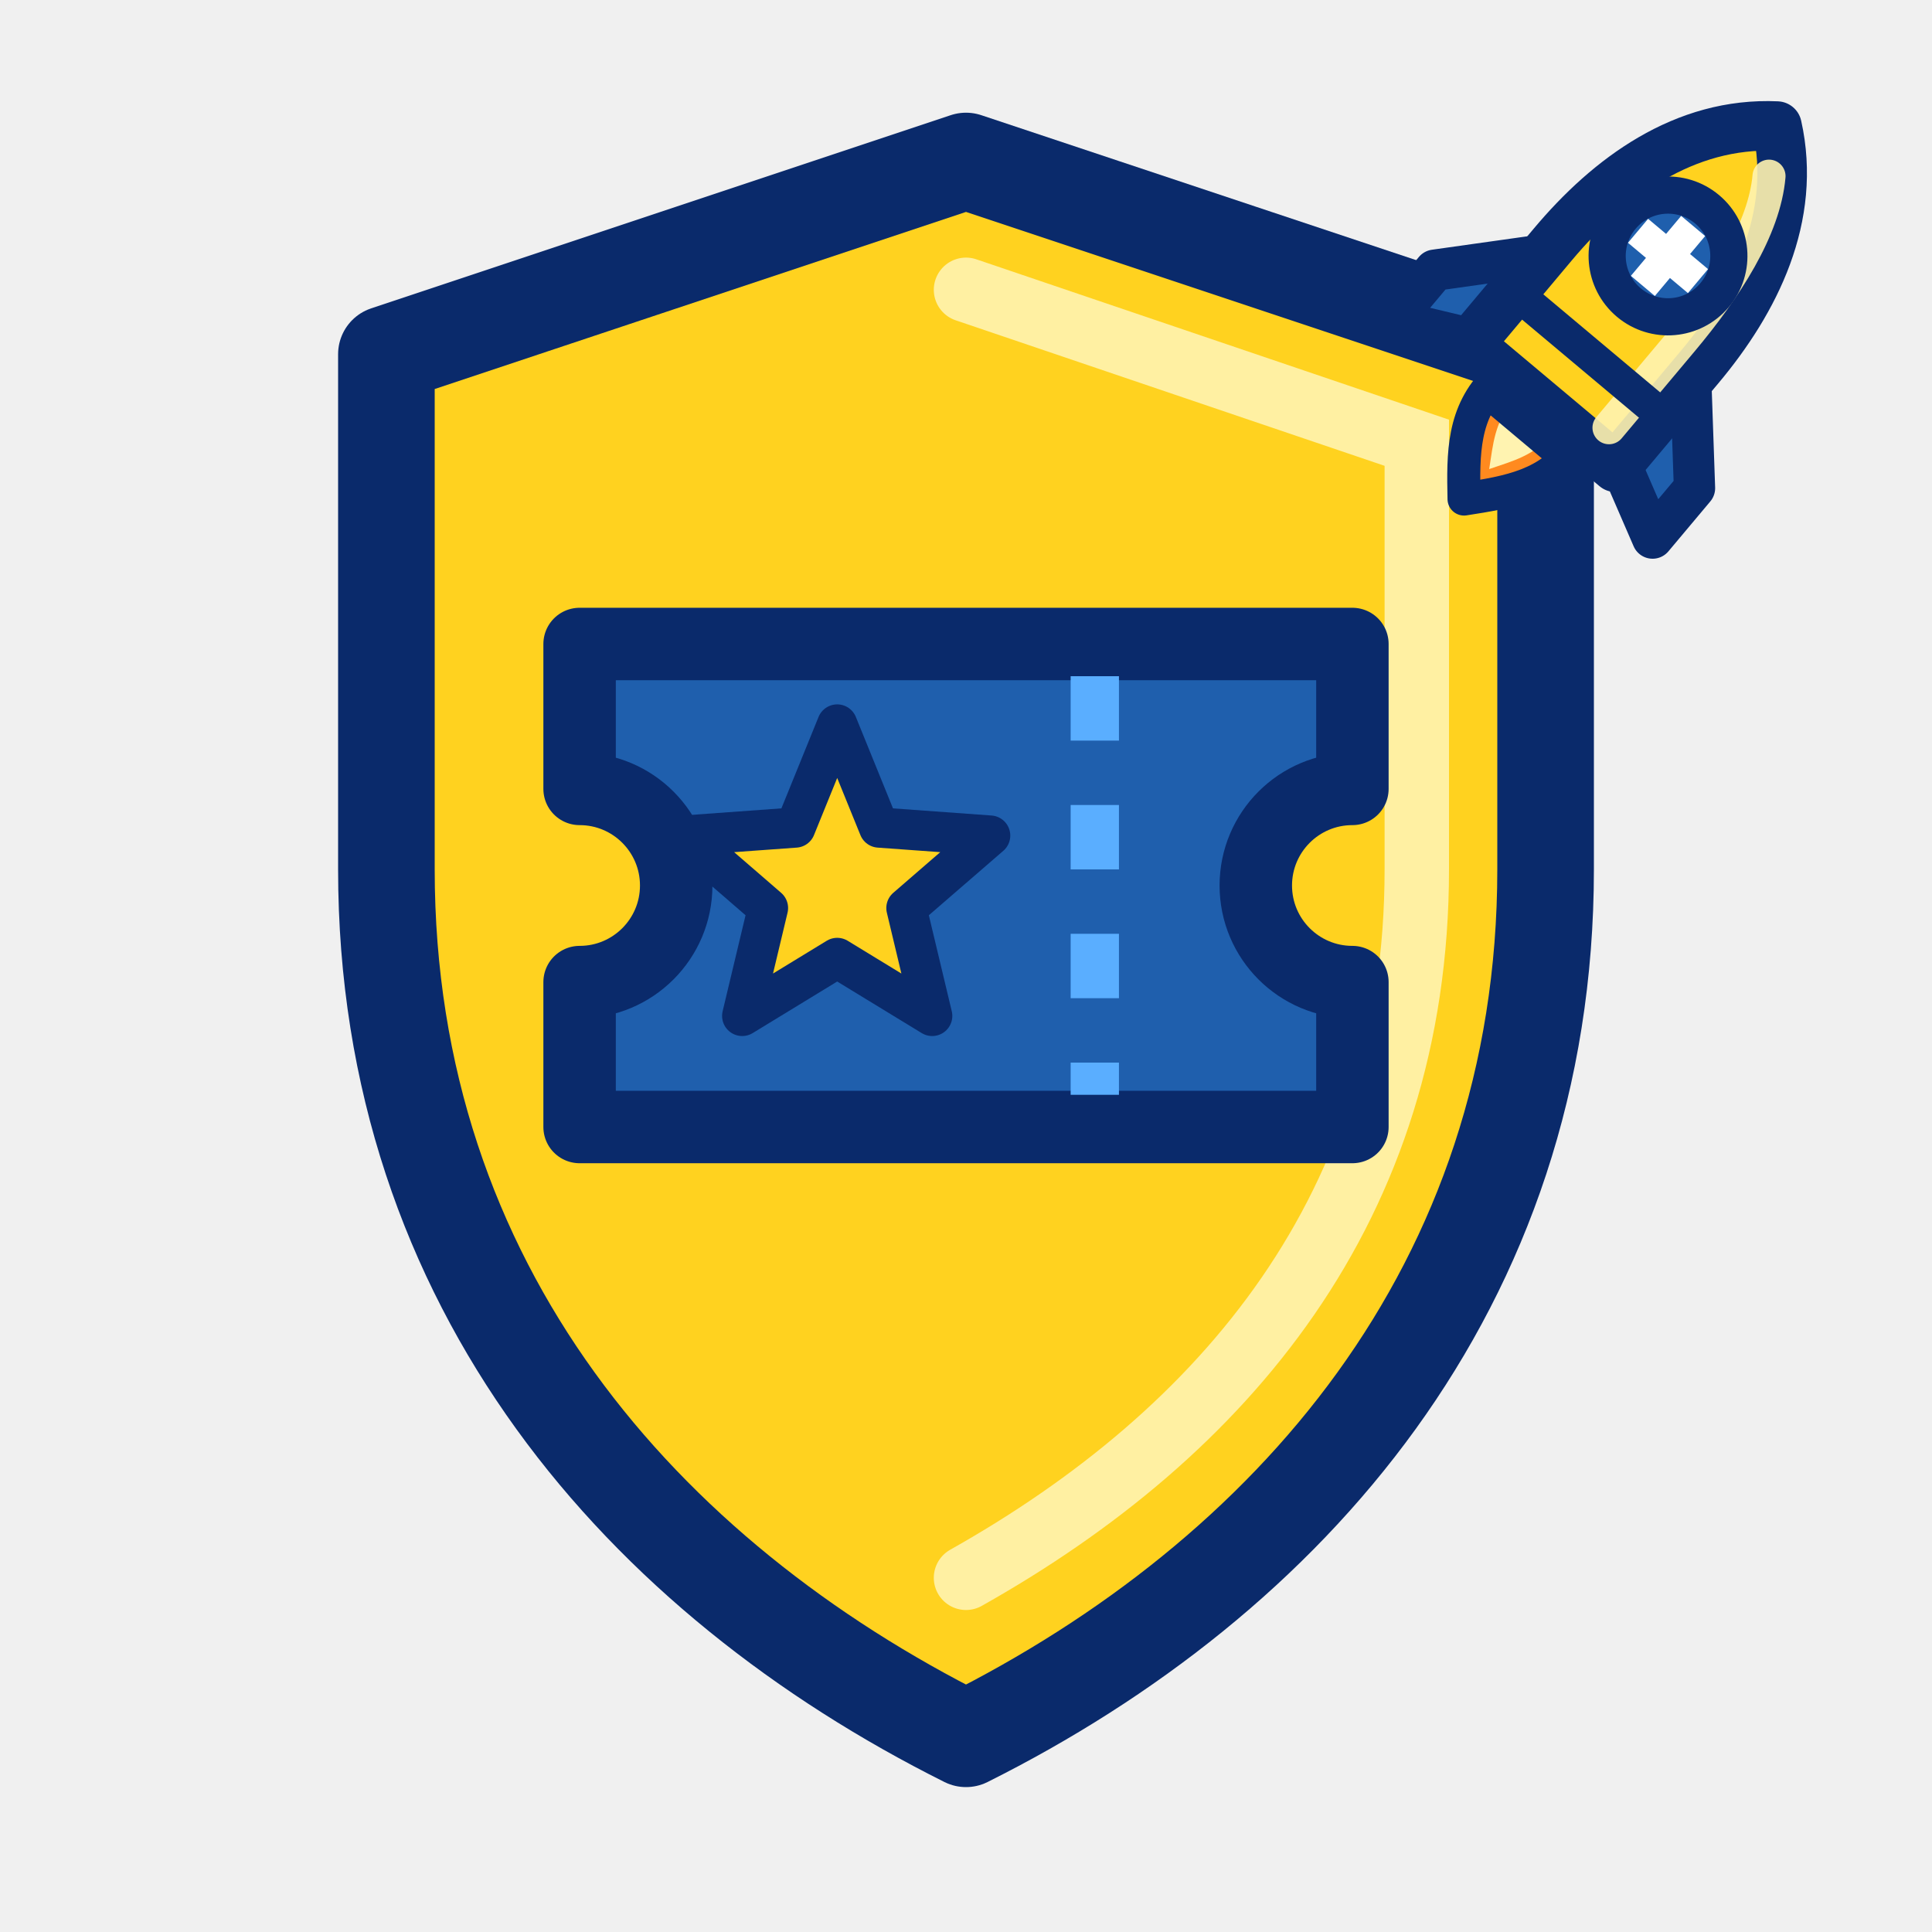
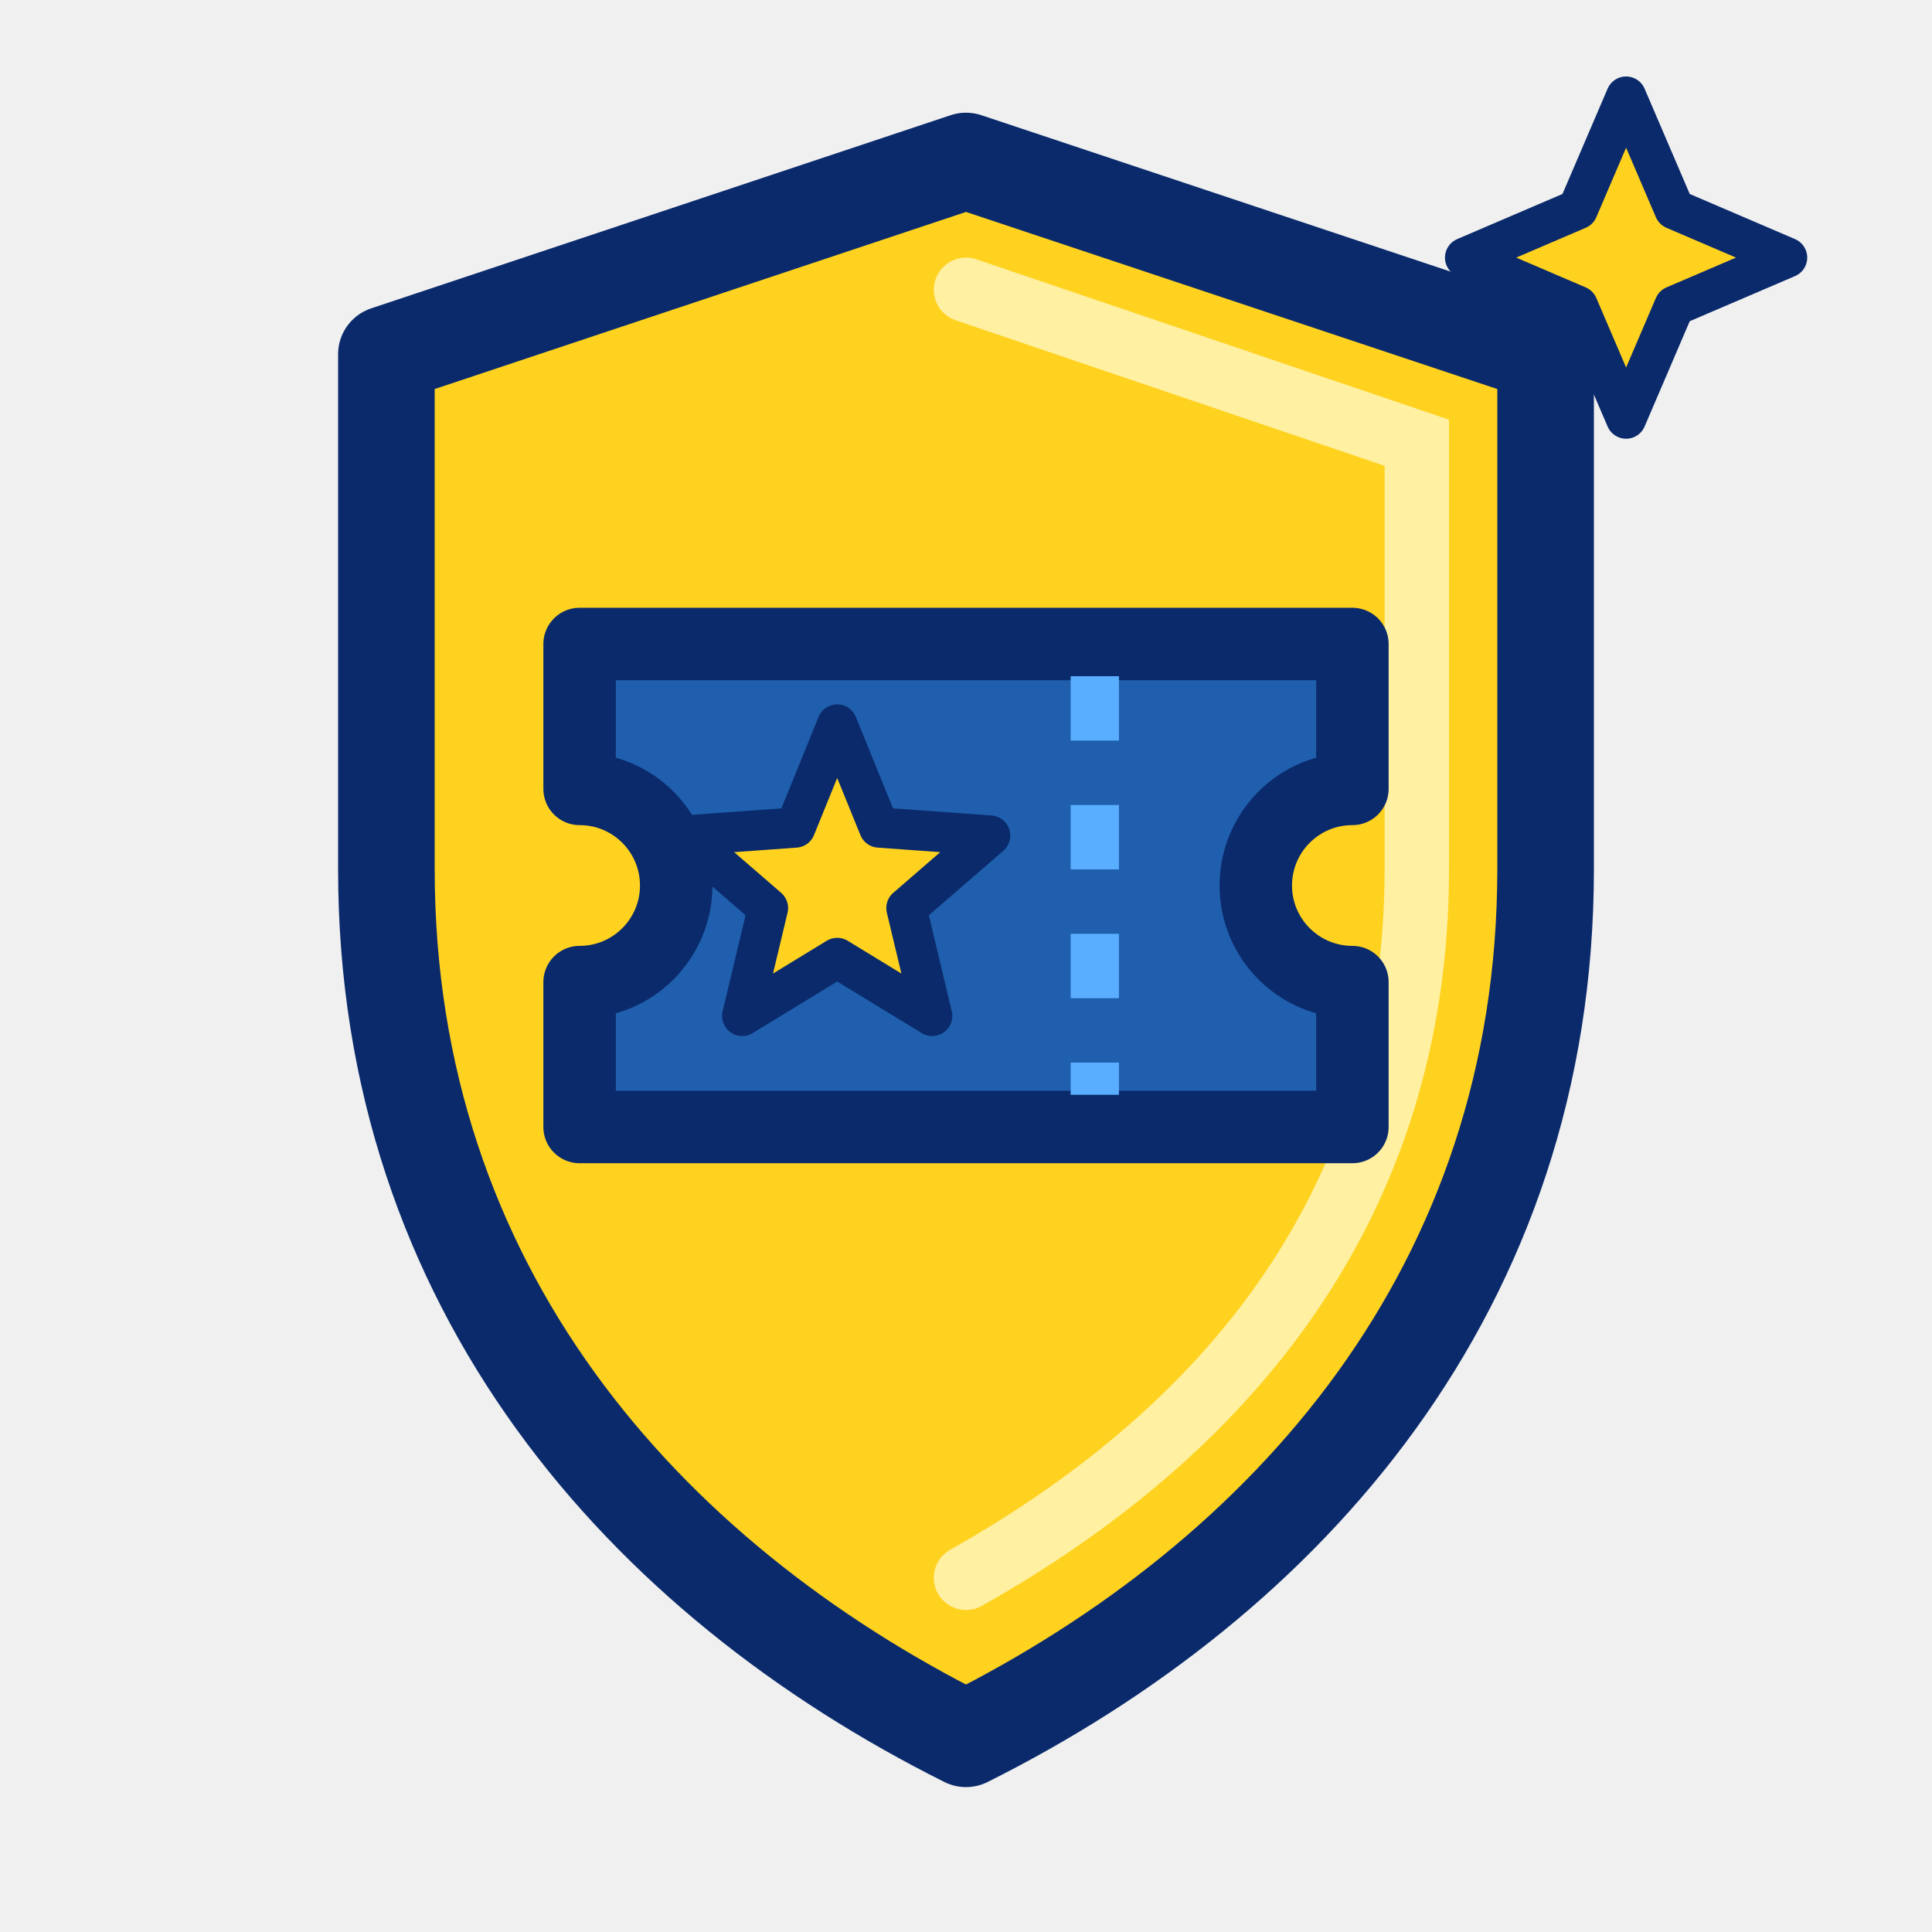
<svg xmlns="http://www.w3.org/2000/svg" viewBox="0 0 120 120">
  <path d="M60 10 L96 22 V54 C96 80 80 98 60 108 C40 98 24 80 24 54 V22 Z" fill="#FFD21F" stroke="#0A2A6B" stroke-linejoin="round" stroke-linecap="round" stroke-width="6" />
  <path d="M60 18 L88 27.5 V54 C88 75 76 89 60 98" fill="none" stroke="#FFF3B0" stroke-width="4" stroke-linecap="round" opacity=".9" />
  <path d="M36 40 H84 V49 A6 6 0 0 0 84 61 V70 H36 V61 A6 6 0 0 0 36 49 Z" fill="#1F5FAD" stroke="#0A2A6B" stroke-linejoin="round" stroke-linecap="round" stroke-width="4.5" />
  <path d="M68 42 V68" stroke="#5AAEFF" stroke-width="3" stroke-dasharray="4 4" />
  <path d="M52.0 45.0 L54.6 51.4 L61.5 51.9 L56.3 56.4 L57.9 63.1 L52.0 59.5 L46.1 63.1 L47.7 56.4 L42.5 51.9 L49.4 51.4 Z" fill="#FFD21F" stroke="#0A2A6B" stroke-linejoin="round" stroke-linecap="round" stroke-width="2.5" />
-   <g transform="translate(101 19) rotate(40) scale(0.27) translate(-60 -60)">
-     <path d="M48 92 C47 103 53 110 60 118 C67 110 73 103 72 92 Z" fill="#FF8A1F" stroke="#0A2A6B" stroke-linejoin="round" stroke-linecap="round" stroke-width="7.6" />
-     <path d="M54 93 C54 100 57 104 60 109 C63 104 66 100 66 93 Z" fill="#FFF3B0" />
-     <path d="M39 62 L21 82 V97 L39 88 Z" fill="#1F5FAD" stroke="#0A2A6B" stroke-linejoin="round" stroke-linecap="round" stroke-width="9.5" />
-     <path d="M81 62 L99 82 V97 L81 88 Z" fill="#1F5FAD" stroke="#0A2A6B" stroke-linejoin="round" stroke-linecap="round" stroke-width="9.5" />
-     <path d="M60 6 C77 19 82 40 82 60 V90 H38 V60 C38 40 43 19 60 6 Z" fill="#FFD21F" stroke="#0A2A6B" stroke-linejoin="round" stroke-linecap="round" stroke-width="11.4" />
-     <path d="M66 16 C73 26 75 42 75 58 V84" fill="none" stroke="#FFF3B0" stroke-width="7.6" stroke-linecap="round" opacity=".9" />
-     <path d="M38 74 H82" stroke="#0A2A6B" stroke-width="7.6" />
-     <rect x="49" y="90" width="22" height="6" rx="2" fill="#1F5FAD" stroke="#0A2A6B" stroke-linejoin="round" stroke-linecap="round" stroke-width="6.65" />
-     <circle cx="60" cy="45" r="14" fill="#1F5FAD" stroke="#0A2A6B" stroke-linejoin="round" stroke-linecap="round" stroke-width="8.55" />
-     <path d="M56.4 36 H63.6 V41.4 H69 V48.6 H63.6 V54 H56.4 V48.6 H51 V41.4 H56.4 Z" fill="#FFFFFF" />
-   </g>
+   <path d="M101 6 l3 7 7 3 -7 3 -3 7 -3 -7 -7 -3 7 -3z" fill="#FFD21F" stroke="#0A2A6B" stroke-linejoin="round" stroke-linecap="round" stroke-width="2.5" />
</svg>
